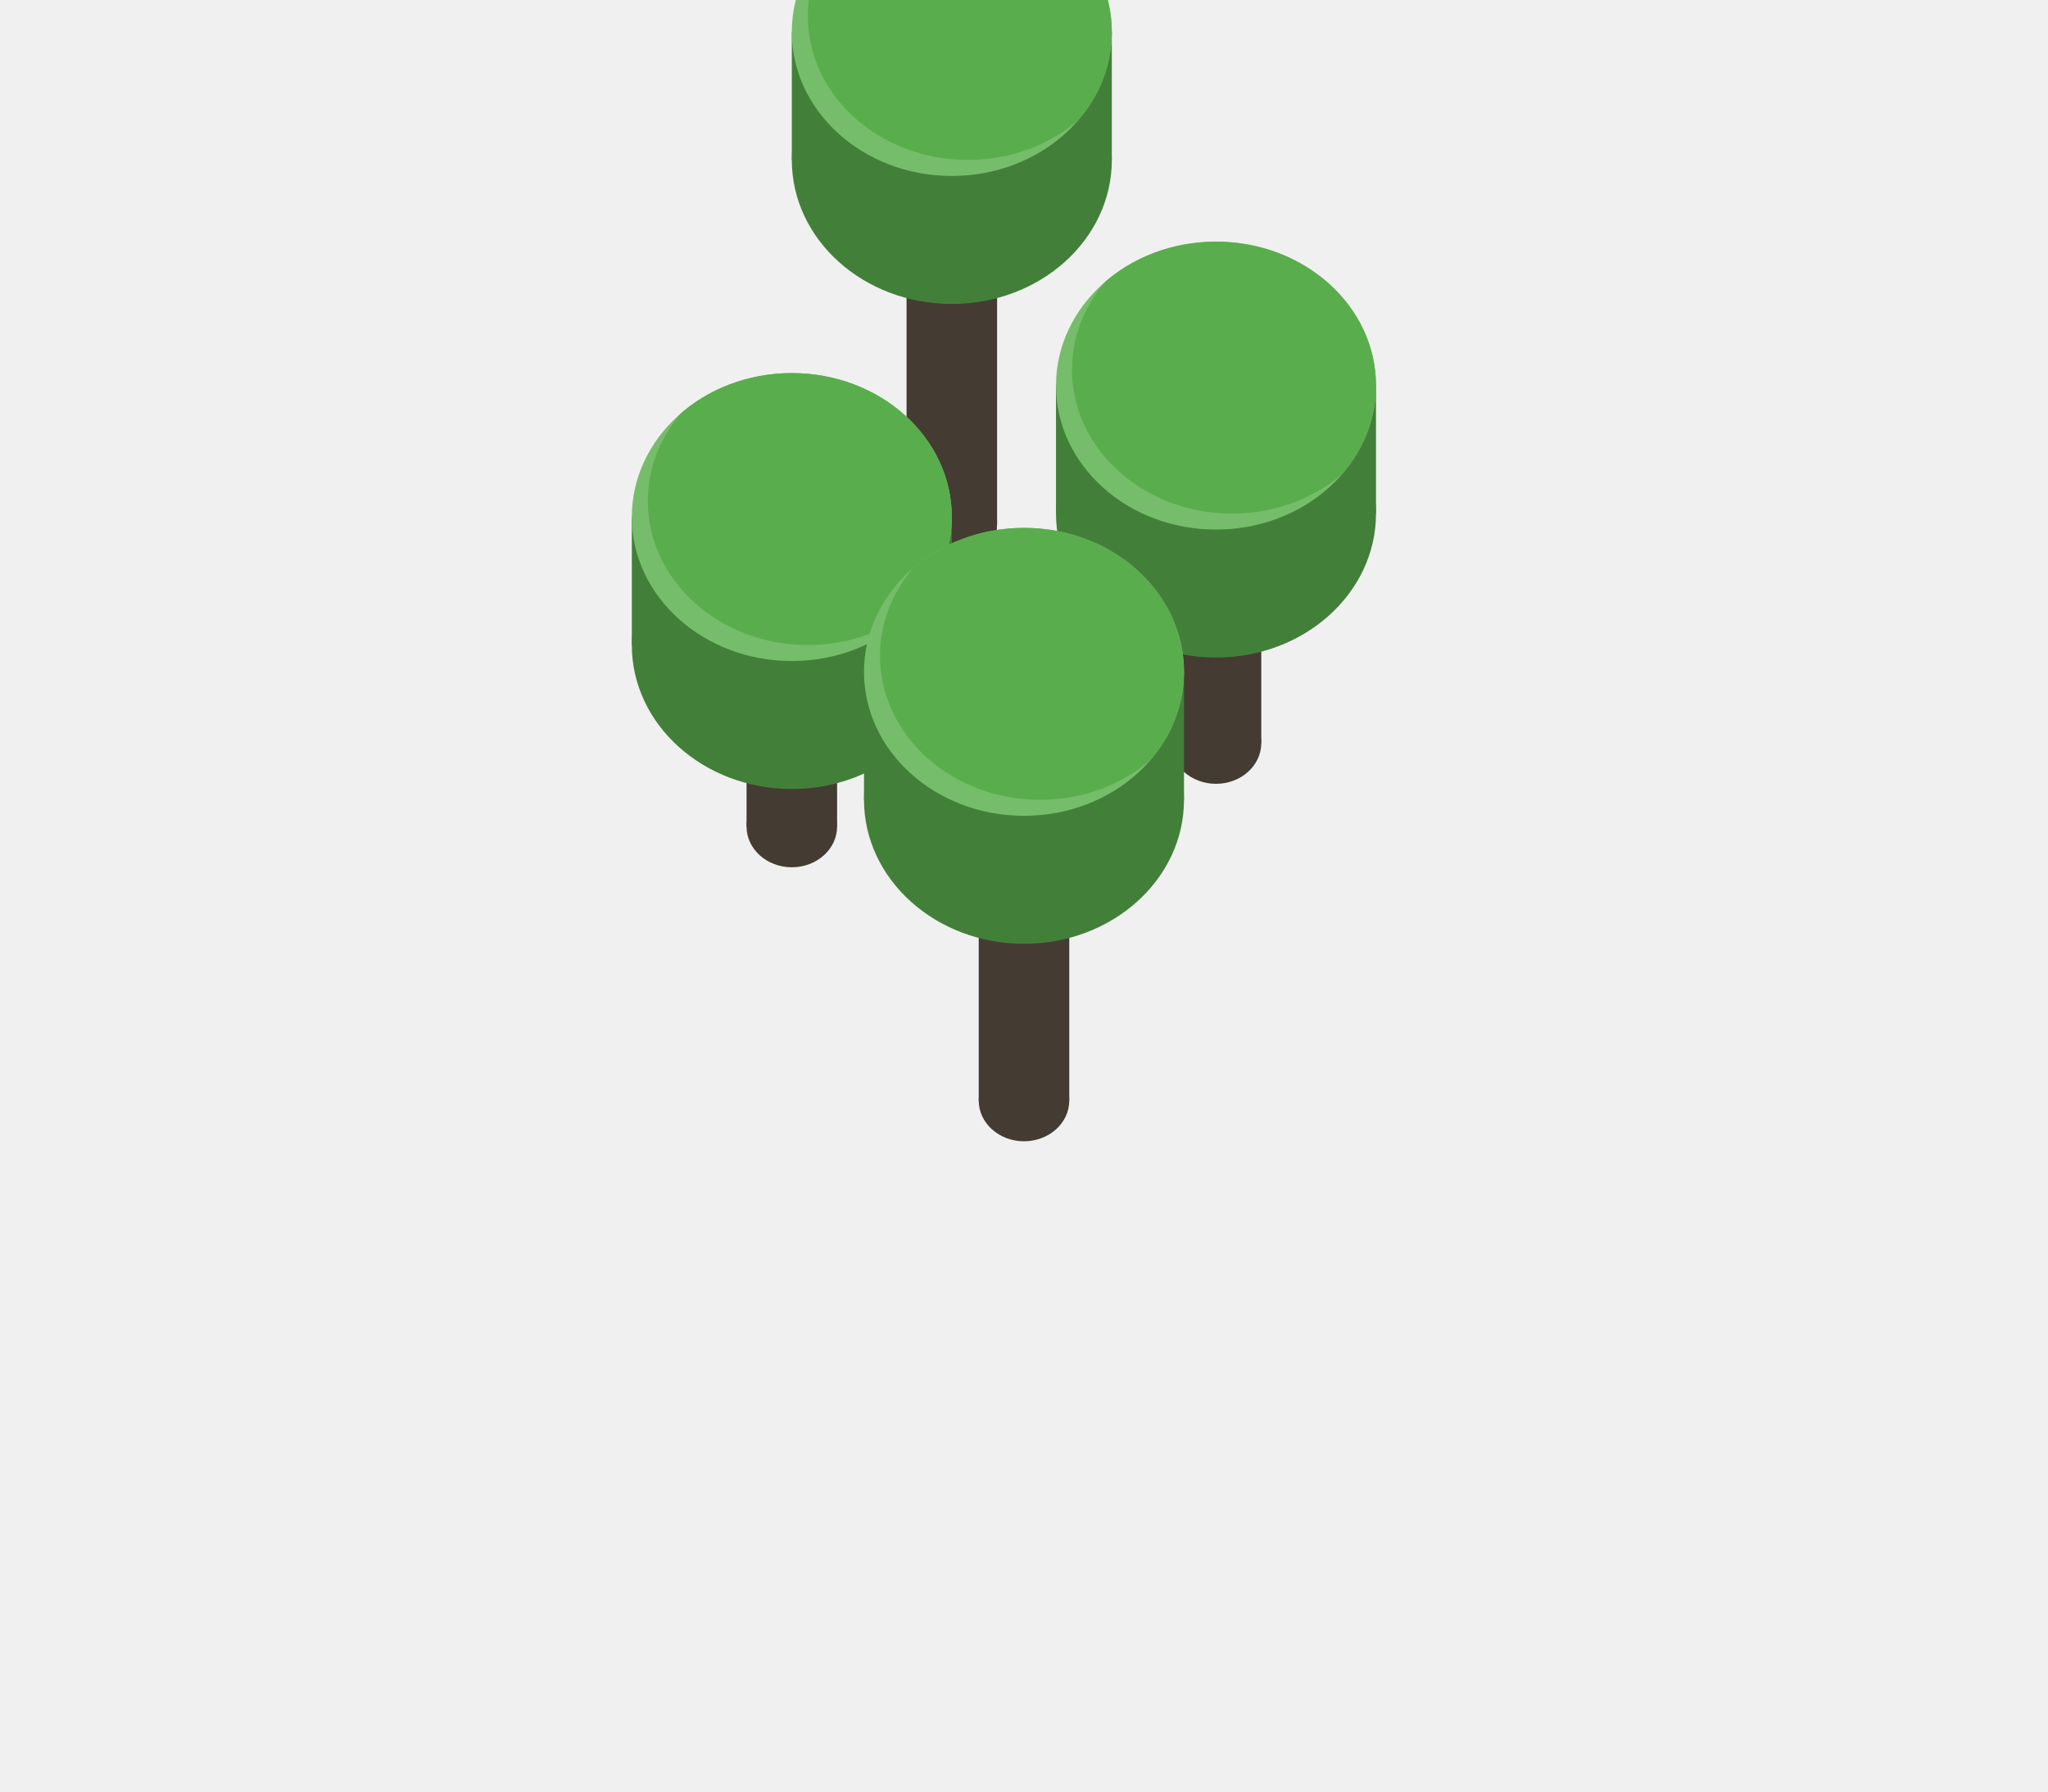
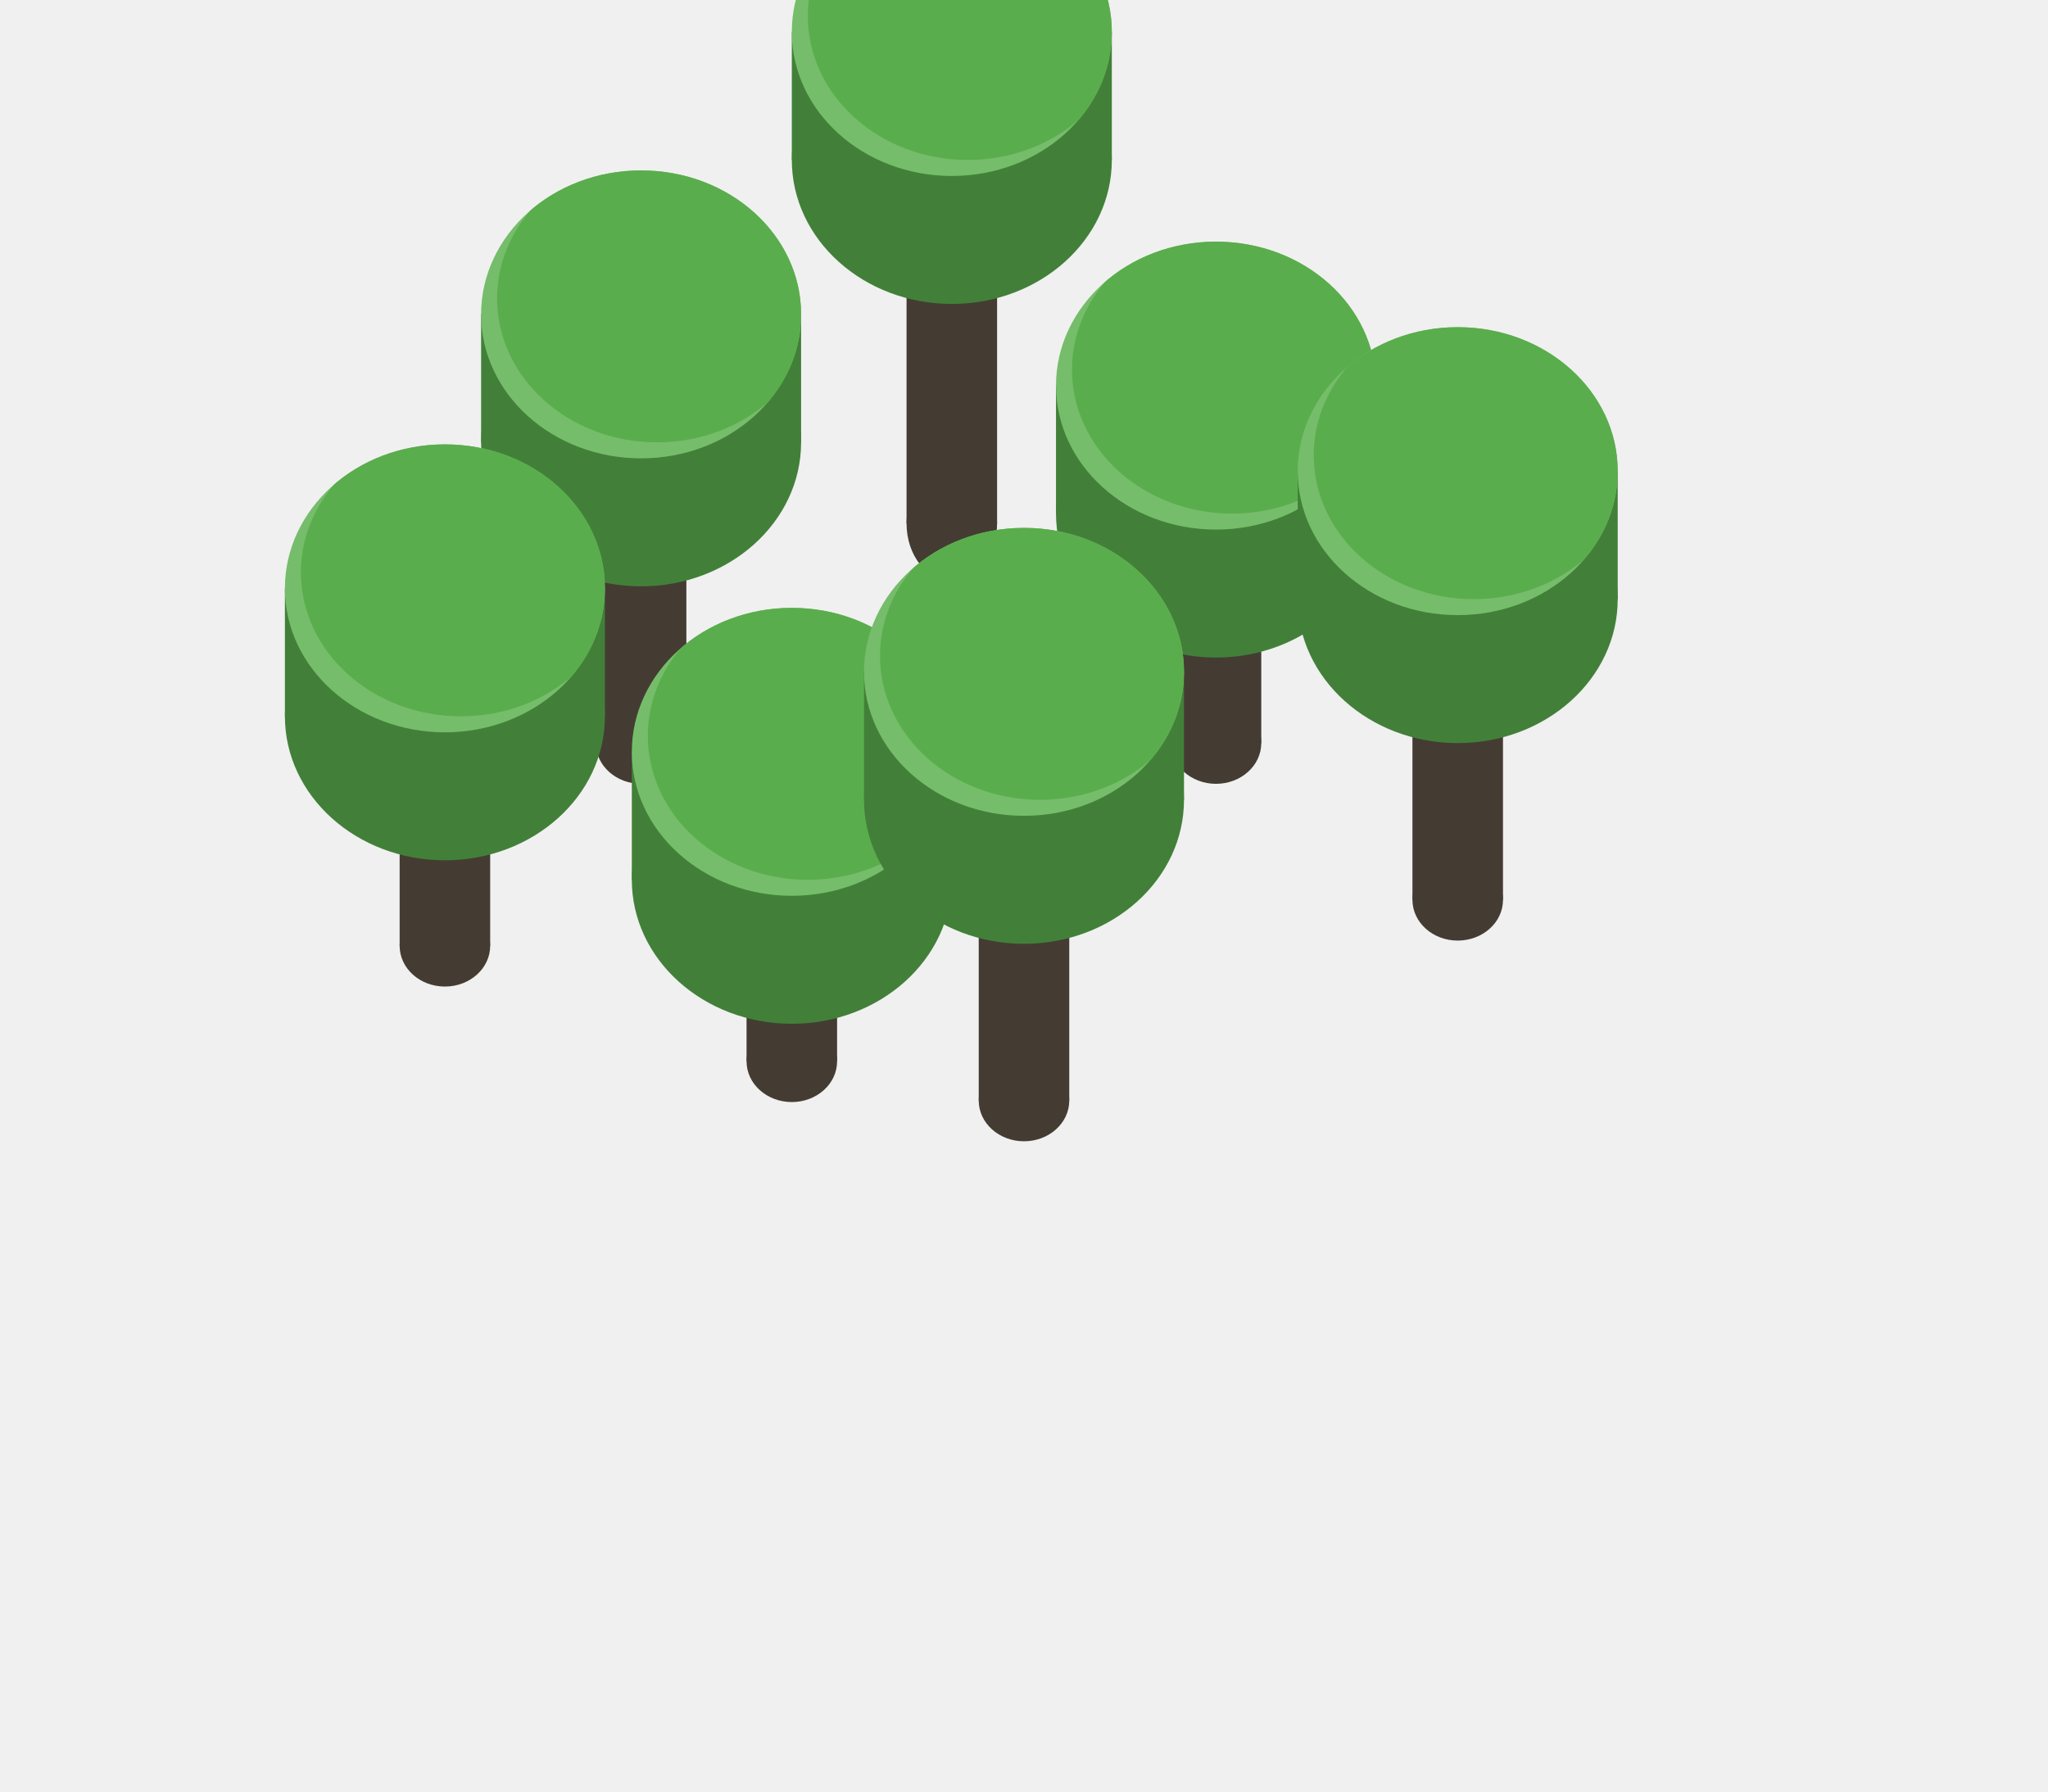
<svg xmlns="http://www.w3.org/2000/svg" width="256" height="224" viewBox="0 0 256 224" version="1.1" id="svg1">
  <defs id="defs1">
    <clipPath clipPathUnits="userSpaceOnUse" id="clipPath14">
      <path style="fill:#55774f;fill-opacity:1;stroke:none;stroke-width:30.098;stroke-linejoin:round;stroke-opacity:0.4" id="path15" transform="matrix(0.9921875,0,0,1.001342,1,-24.15029)" d="m 256,112 -64,110.851 -128,0 L 0,112 64,1.149 l 128,0 z" />
    </clipPath>
    <clipPath clipPathUnits="userSpaceOnUse" id="clipPath15">
      <path style="fill:#55774f;fill-opacity:1;stroke:none;stroke-width:30.098;stroke-linejoin:round;stroke-opacity:0.4" id="path16" transform="matrix(0.9921875,0,0,1.001342,1,-24.15029)" d="m 256,112 -64,110.851 -128,0 L 0,112 64,1.149 l 128,0 z" />
    </clipPath>
    <clipPath clipPathUnits="userSpaceOnUse" id="clipPath16">
      <path style="fill:#55774f;fill-opacity:1;stroke:none;stroke-width:30.098;stroke-linejoin:round;stroke-opacity:0.4" id="path17" transform="matrix(0.9921875,0,0,1.001342,1,-24.15029)" d="m 256,112 -64,110.851 -128,0 L 0,112 64,1.149 l 128,0 z" />
    </clipPath>
    <clipPath clipPathUnits="userSpaceOnUse" id="clipPath17">
      <path style="fill:#55774f;fill-opacity:1;stroke:none;stroke-width:30.098;stroke-linejoin:round;stroke-opacity:0.4" id="path18" transform="matrix(0.9921875,0,0,1.001342,1,-24.15029)" d="m 256,112 -64,110.851 -128,0 L 0,112 64,1.149 l 128,0 z" />
    </clipPath>
    <clipPath clipPathUnits="userSpaceOnUse" id="clipPath20">
      <path style="fill:#5a4f42;fill-opacity:1;stroke-width:10;stroke-linejoin:round" d="M 1,80 64.5,191 v 32 L 1,112 Z" id="path21" />
    </clipPath>
    <clipPath clipPathUnits="userSpaceOnUse" id="clipPath22">
      <rect style="fill:#000000;fill-opacity:1;stroke:none;stroke-width:4;stroke-linecap:round;stroke-linejoin:round;stroke-dasharray:none;stroke-opacity:1" id="rect23" width="190.5" height="143" x="64.5" y="80" />
    </clipPath>
    <clipPath clipPathUnits="userSpaceOnUse" id="clipPath29">
      <ellipse style="fill:#405b3c;fill-opacity:1;stroke:none;stroke-width:4;stroke-linecap:round" id="ellipse30" cx="130" cy="72" rx="20" ry="18" />
    </clipPath>
    <clipPath clipPathUnits="userSpaceOnUse" id="clipPath29-2">
      <ellipse style="fill:#405b3c;fill-opacity:1;stroke:none;stroke-width:4;stroke-linecap:round" id="ellipse30-7" cx="130" cy="72" rx="20" ry="18" />
    </clipPath>
    <clipPath clipPathUnits="userSpaceOnUse" id="clipPath29-2-3">
      <ellipse style="fill:#405b3c;fill-opacity:1;stroke:none;stroke-width:4;stroke-linecap:round" id="ellipse30-7-2" cx="130" cy="72" rx="20" ry="18" />
    </clipPath>
    <clipPath clipPathUnits="userSpaceOnUse" id="clipPath29-2-5">
      <ellipse style="fill:#405b3c;fill-opacity:1;stroke:none;stroke-width:4;stroke-linecap:round" id="ellipse30-7-7" cx="130" cy="72" rx="20" ry="18" />
    </clipPath>
    <clipPath clipPathUnits="userSpaceOnUse" id="clipPath29-27">
      <ellipse style="fill:#405b3c;fill-opacity:1;stroke:none;stroke-width:4;stroke-linecap:round" id="ellipse30-9" cx="130" cy="72" rx="20" ry="18" />
    </clipPath>
  </defs>
  <g id="layer1">
    <g id="g42" transform="matrix(1,0,0,1.414008,-33.02246,-40.47434)" style="stroke-width:0.841">
      <ellipse style="fill:#443c32;fill-opacity:1;stroke:none;stroke-width:3.364;stroke-linecap:round" id="ellipse41" cx="152" cy="74.907" rx="5.659" ry="5.093" />
      <rect style="fill:#443c32;fill-opacity:1;stroke:none;stroke-width:3.364;stroke-linecap:round" id="rect41" width="11.317" height="22.695" x="146.341" y="52.212" />
    </g>
-     <g id="g39" transform="translate(0,18)">
+     <g id="g39" transform="translate(0,47.3537)">
      <ellipse style="fill:#443c32;fill-opacity:1;stroke:none;stroke-width:4;stroke-linecap:round" id="ellipse23" cx="98.978" cy="85.342" rx="5.659" ry="5.093" />
      <rect style="fill:#443c32;fill-opacity:1;stroke:none;stroke-width:4;stroke-linecap:round" id="rect24" width="11.317" height="22.695" x="93.319" y="62.646" />
    </g>
    <g id="g41" transform="translate(0,18)">
      <ellipse style="fill:#443c32;fill-opacity:1;stroke:none;stroke-width:4;stroke-linecap:round" id="ellipse25" cx="152" cy="74.907" rx="5.659" ry="5.093" />
      <rect style="fill:#443c32;fill-opacity:1;stroke:none;stroke-width:4;stroke-linecap:round" id="rect25" width="11.317" height="22.695" x="146.341" y="52.212" />
    </g>
    <g id="g40" transform="translate(0,18)">
      <ellipse style="fill:#443c32;fill-opacity:1;stroke:none;stroke-width:4;stroke-linecap:round" id="path1" cx="128" cy="119.6" rx="5.659" ry="5.093" />
      <rect style="fill:#443c32;fill-opacity:1;stroke:none;stroke-width:4;stroke-linecap:round" id="rect5" width="11.317" height="22.695" x="122.341" y="96.905" />
    </g>
    <g id="g25" transform="translate(-9.022465,-62)">
      <g id="g24">
        <ellipse style="fill:#428039;fill-opacity:1;stroke:none;stroke-width:4;stroke-linecap:round" id="ellipse21" cx="128" cy="82" rx="20" ry="18" />
        <rect style="fill:#428039;fill-opacity:1;stroke:none;stroke-width:4;stroke-linecap:round" id="rect21" width="40" height="16.012" x="108" y="65.988" />
        <ellipse style="fill:#75bd6a;fill-opacity:1;stroke:none;stroke-width:4;stroke-linecap:round" id="ellipse22" cx="128" cy="66" rx="20" ry="18" />
        <ellipse style="fill:#5aad4c;fill-opacity:1;stroke:none;stroke-width:4;stroke-linecap:round" id="ellipse24" cx="128" cy="74" rx="20" ry="18" clip-path="url(#clipPath29)" transform="translate(0,-8)" />
      </g>
    </g>
-     <g id="g36" transform="translate(-29.02247,-1.353699)">
+     <g id="g6" transform="translate(-47.86167,-26.69319)">
+       <ellipse style="fill:#443c32;fill-opacity:1;stroke:none;stroke-width:4;stroke-linecap:round" id="ellipse6" cx="128" cy="119.6" rx="5.659" ry="5.093" />
+       <rect style="fill:#443c32;fill-opacity:1;stroke:none;stroke-width:4;stroke-linecap:round" id="rect6" width="11.317" height="22.695" x="122.341" y="96.905" />
+     </g>
+     <g id="g36" transform="translate(-29.02247,28)">
      <g id="g35">
        <ellipse style="fill:#428039;fill-opacity:1;stroke:none;stroke-width:4;stroke-linecap:round" id="ellipse33" cx="128" cy="82" rx="20" ry="18" />
        <rect style="fill:#428039;fill-opacity:1;stroke:none;stroke-width:4;stroke-linecap:round" id="rect33" width="40" height="16.012" x="108" y="65.988" />
        <ellipse style="fill:#75bd6a;fill-opacity:1;stroke:none;stroke-width:4;stroke-linecap:round" id="ellipse34" cx="128" cy="66" rx="20" ry="18" />
        <ellipse style="fill:#5aad4c;fill-opacity:1;stroke:none;stroke-width:4;stroke-linecap:round" id="ellipse35" cx="128" cy="74" rx="20" ry="18" clip-path="url(#clipPath29)" transform="translate(0,-8)" />
      </g>
    </g>
    <g id="g33" transform="translate(24,-17.78811)">
      <g id="g31">
        <ellipse style="fill:#428039;fill-opacity:1;stroke:none;stroke-width:4;stroke-linecap:round" id="ellipse26" cx="128" cy="82" rx="20" ry="18" />
        <rect style="fill:#428039;fill-opacity:1;stroke:none;stroke-width:4;stroke-linecap:round" id="rect26" width="40" height="16.012" x="108" y="65.988" />
        <ellipse style="fill:#75bd6a;fill-opacity:1;stroke:none;stroke-width:4;stroke-linecap:round" id="ellipse29" cx="128" cy="66" rx="20" ry="18" />
        <ellipse style="fill:#5aad4c;fill-opacity:1;stroke:none;stroke-width:4;stroke-linecap:round" id="ellipse31" cx="128" cy="74" rx="20" ry="18" clip-path="url(#clipPath29)" transform="translate(0,-8)" />
      </g>
    </g>
    <g id="g1" transform="translate(0,18)">
      <g id="g32">
        <ellipse style="fill:#428039;fill-opacity:1;stroke:none;stroke-width:4;stroke-linecap:round" id="ellipse5" cx="128" cy="82" rx="20" ry="18" />
        <rect style="fill:#428039;fill-opacity:1;stroke:none;stroke-width:4;stroke-linecap:round" id="rect27" width="40" height="16.012" x="108" y="65.988" />
        <ellipse style="fill:#75bd6a;fill-opacity:1;stroke:none;stroke-width:4;stroke-linecap:round" id="ellipse27" cx="128" cy="66" rx="20" ry="18" />
        <ellipse style="fill:#5aad4c;fill-opacity:1;stroke:none;stroke-width:4;stroke-linecap:round" id="ellipse28" cx="128" cy="74" rx="20" ry="18" clip-path="url(#clipPath29)" transform="translate(0,-8)" />
      </g>
    </g>
    <g id="g3-2">
      <rect style="fill:#ffffff;fill-opacity:0.004;stroke-width:10;stroke-linejoin:round" id="rect2-2" width="1" height="1" x="0" y="223" />
      <rect style="fill:#ffffff;fill-opacity:0.004;stroke-width:10;stroke-linejoin:round" id="rect3-1" width="1" height="1" x="255" y="223" />
    </g>
+     <g id="g2" transform="translate(54.21498,-7.09271)">
+       <ellipse style="fill:#443c32;fill-opacity:1;stroke:none;stroke-width:4;stroke-linecap:round" id="ellipse1" cx="128" cy="119.6" rx="5.659" ry="5.093" />
+       <rect style="fill:#443c32;fill-opacity:1;stroke:none;stroke-width:4;stroke-linecap:round" id="rect1" width="11.317" height="22.695" x="122.341" y="96.905" />
+     </g>
+     <g id="g5" transform="translate(54.21498,-7.09271)">
+       <g id="g4">
+         <ellipse style="fill:#428039;fill-opacity:1;stroke:none;stroke-width:4;stroke-linecap:round" id="ellipse2" cx="128" cy="82" rx="20" ry="18" />
+         <rect style="fill:#428039;fill-opacity:1;stroke:none;stroke-width:4;stroke-linecap:round" id="rect2" width="40" height="16.012" x="108" y="65.988" />
+         <ellipse style="fill:#75bd6a;fill-opacity:1;stroke:none;stroke-width:4;stroke-linecap:round" id="ellipse3" cx="128" cy="66" rx="20" ry="18" />
+         <ellipse style="fill:#5aad4c;fill-opacity:1;stroke:none;stroke-width:4;stroke-linecap:round" id="ellipse4" cx="128" cy="74" rx="20" ry="18" clip-path="url(#clipPath29)" transform="translate(0,-8)" />
+       </g>
+     </g>
+     <g id="g10" transform="translate(-47.86167,-26.69319)">
+       <g id="g9">
+         <ellipse style="fill:#428039;fill-opacity:1;stroke:none;stroke-width:4;stroke-linecap:round" id="ellipse7" cx="128" cy="82" rx="20" ry="18" />
+         <rect style="fill:#428039;fill-opacity:1;stroke:none;stroke-width:4;stroke-linecap:round" id="rect7" width="40" height="16.012" x="108" y="65.988" />
+         <ellipse style="fill:#75bd6a;fill-opacity:1;stroke:none;stroke-width:4;stroke-linecap:round" id="ellipse8" cx="128" cy="66" rx="20" ry="18" />
+         <ellipse style="fill:#5aad4c;fill-opacity:1;stroke:none;stroke-width:4;stroke-linecap:round" id="ellipse9" cx="128" cy="74" rx="20" ry="18" clip-path="url(#clipPath29)" transform="translate(0,-8)" />
+       </g>
+     </g>
+     <g id="g11" transform="translate(-96.38636,43.3477)">
+       <ellipse style="fill:#443c32;fill-opacity:1;stroke:none;stroke-width:4;stroke-linecap:round" id="ellipse10" cx="152" cy="74.907" rx="5.659" ry="5.093" />
+       <rect style="fill:#443c32;fill-opacity:1;stroke:none;stroke-width:4;stroke-linecap:round" id="rect10" width="11.317" height="22.695" x="146.341" y="52.212" />
+     </g>
+     <g id="g14" transform="translate(-72.38636,7.559593)">
+       <g id="g13">
+         <ellipse style="fill:#428039;fill-opacity:1;stroke:none;stroke-width:4;stroke-linecap:round" id="ellipse11" cx="128" cy="82" rx="20" ry="18" />
+         <rect style="fill:#428039;fill-opacity:1;stroke:none;stroke-width:4;stroke-linecap:round" id="rect11" width="40" height="16.012" x="108" y="65.988" />
+         <ellipse style="fill:#75bd6a;fill-opacity:1;stroke:none;stroke-width:4;stroke-linecap:round" id="ellipse12" cx="128" cy="66" rx="20" ry="18" />
+         <ellipse style="fill:#5aad4c;fill-opacity:1;stroke:none;stroke-width:4;stroke-linecap:round" id="ellipse13" cx="128" cy="74" rx="20" ry="18" clip-path="url(#clipPath29)" transform="translate(0,-8)" />
+       </g>
+     </g>
  </g>
</svg>
